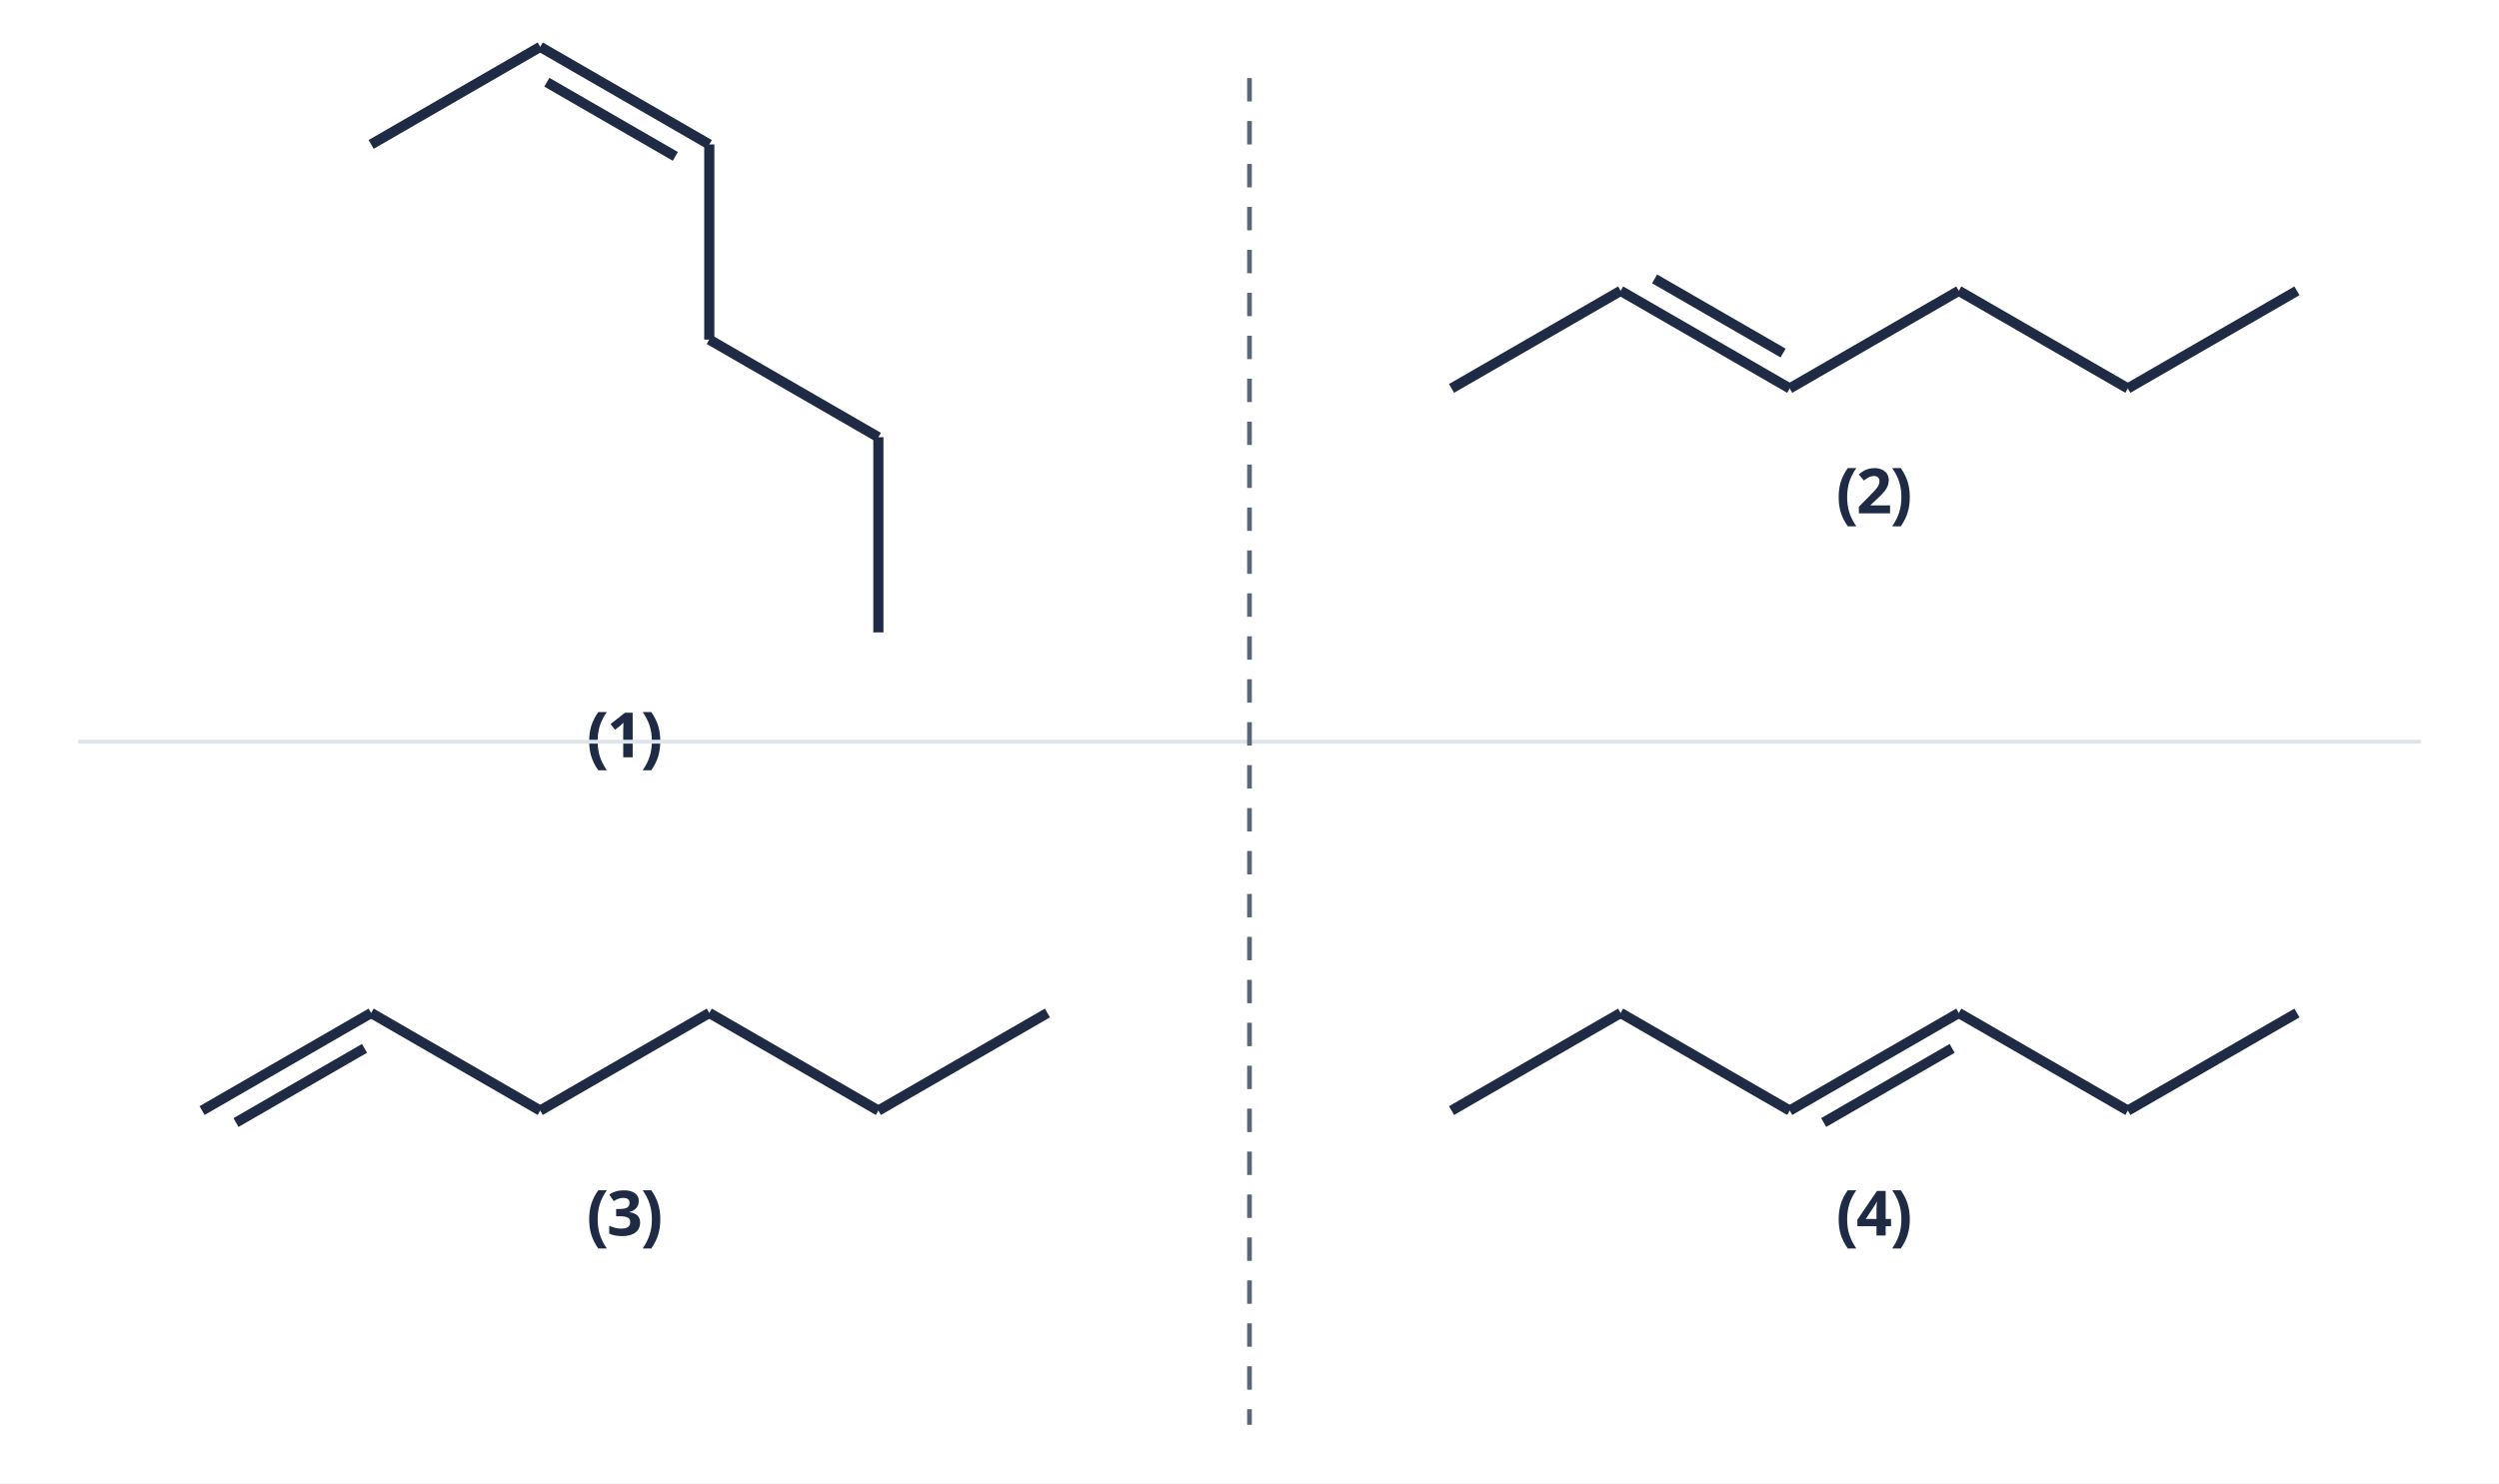
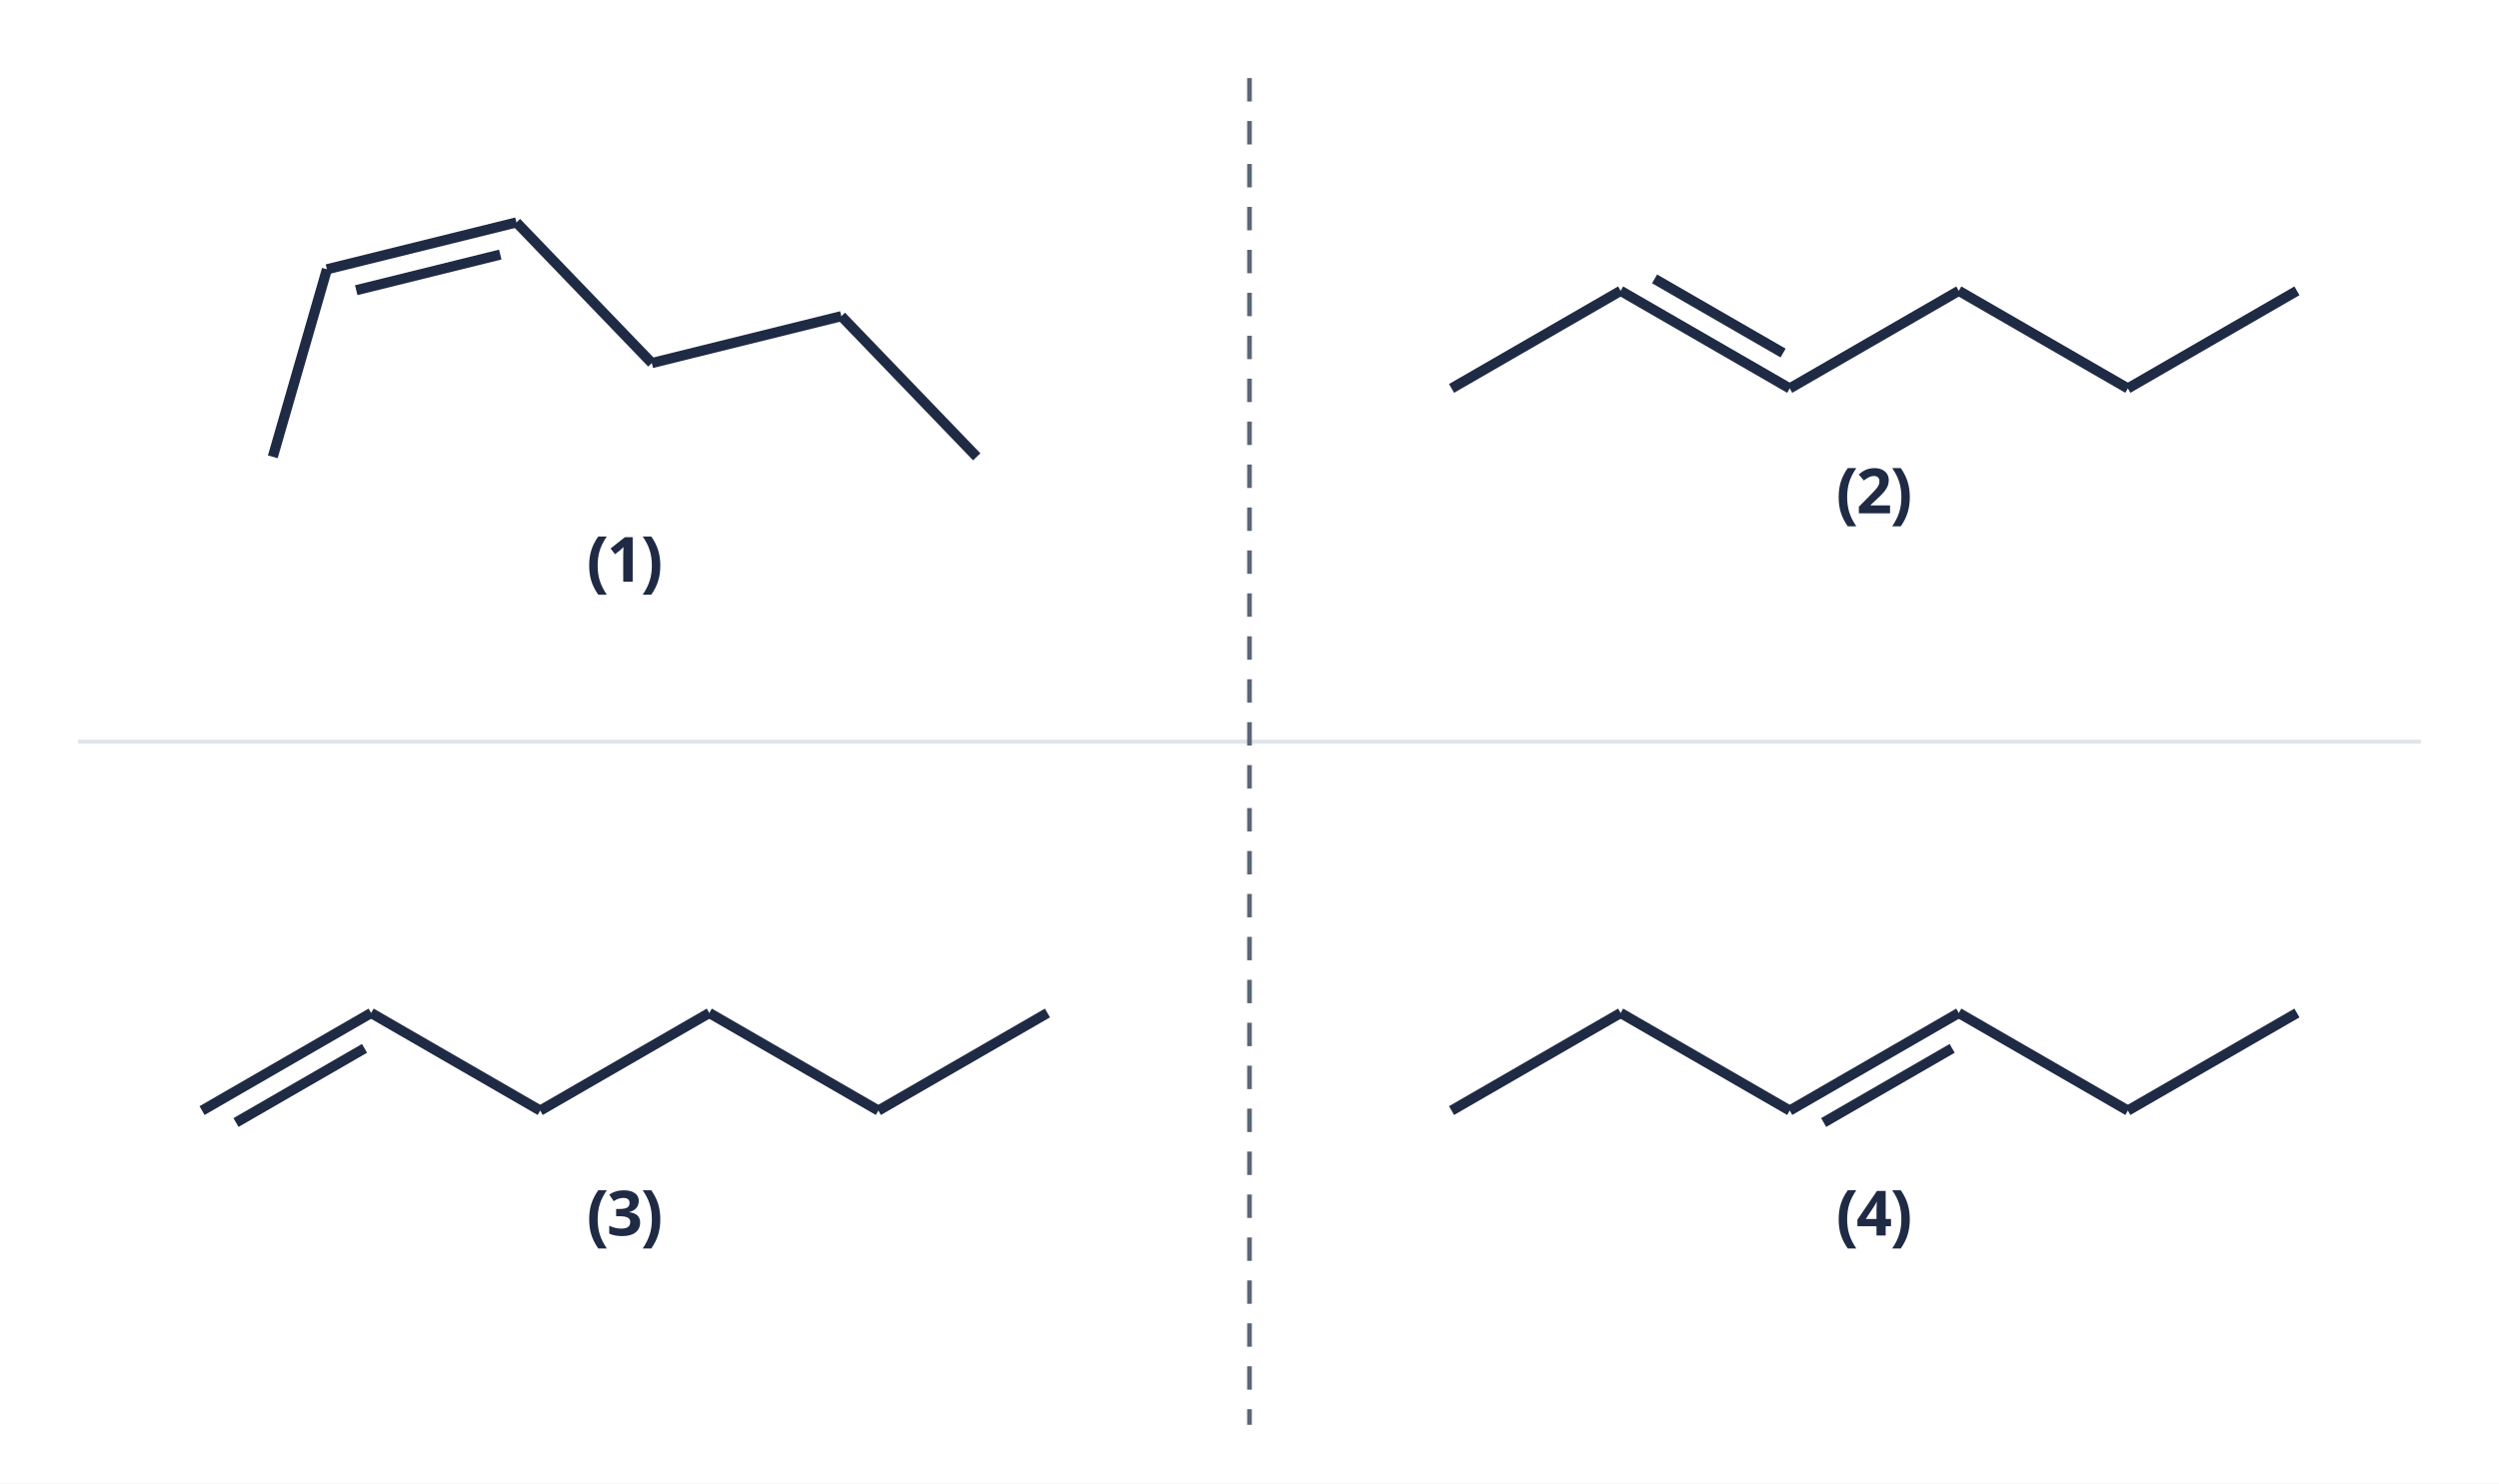
<svg xmlns="http://www.w3.org/2000/svg" viewBox="0 0 640 380" width="640" height="380">
  <rect width="640" height="380" fill="#fff" />
-   <line x1="95.048" y1="37.0" x2="138.349" y2="12" stroke="#1f2a44" stroke-width="2.6" />
-   <line x1="138.349" y1="12" x2="181.651" y2="37.0" stroke="#1f2a44" stroke-width="2.6" />
-   <line x1="140.046" y1="21.062" x2="172.954" y2="40.062" stroke="#1f2a44" stroke-width="2.6" />
-   <line x1="181.651" y1="37.0" x2="181.651" y2="87.0" stroke="#1f2a44" stroke-width="2.6" />
-   <line x1="181.651" y1="87.0" x2="224.952" y2="112.0" stroke="#1f2a44" stroke-width="2.6" />
-   <line x1="224.952" y1="112.0" x2="224.952" y2="162.0" stroke="#1f2a44" stroke-width="2.6" />
-   <text x="160" y="194.0" text-anchor="middle" font-size="16" fill="#1f2a44" font-weight="bold" font-family="'IBM Plex Sans Arabic','Noto Naskh Arabic',Tahoma,Arial,sans-serif">(1)</text>
+   <line x1="69.861" y1="117.024" x2="83.729" y2="68.986" stroke="#1f2a44" stroke-width="2.6" />
+   <line x1="83.729" y1="68.986" x2="132.265" y2="56.976" stroke="#1f2a44" stroke-width="2.6" />
+   <line x1="91.234" y1="74.34" x2="128.122" y2="65.212" stroke="#1f2a44" stroke-width="2.6" />
+   <line x1="132.265" y1="56.976" x2="166.934" y2="93.005" stroke="#1f2a44" stroke-width="2.6" />
+   <line x1="166.934" y1="93.005" x2="215.47" y2="80.995" stroke="#1f2a44" stroke-width="2.6" />
+   <line x1="215.47" y1="80.995" x2="250.139" y2="117.024" stroke="#1f2a44" stroke-width="2.6" />
+   <text x="160" y="149.024" text-anchor="middle" font-size="16" fill="#1f2a44" font-weight="bold" font-family="'IBM Plex Sans Arabic','Noto Naskh Arabic',Tahoma,Arial,sans-serif">(1)</text>
  <line x1="371.747" y1="99.5" x2="415.048" y2="74.5" stroke="#1f2a44" stroke-width="2.6" />
  <line x1="415.048" y1="74.5" x2="458.349" y2="99.5" stroke="#1f2a44" stroke-width="2.6" />
  <line x1="423.744" y1="71.438" x2="456.653" y2="90.438" stroke="#1f2a44" stroke-width="2.6" />
  <line x1="458.349" y1="99.5" x2="501.651" y2="74.5" stroke="#1f2a44" stroke-width="2.6" />
  <line x1="501.651" y1="74.5" x2="544.952" y2="99.5" stroke="#1f2a44" stroke-width="2.6" />
  <line x1="544.952" y1="99.5" x2="588.253" y2="74.5" stroke="#1f2a44" stroke-width="2.6" />
  <text x="480" y="131.5" text-anchor="middle" font-size="16" fill="#1f2a44" font-weight="bold" font-family="'IBM Plex Sans Arabic','Noto Naskh Arabic',Tahoma,Arial,sans-serif">(2)</text>
  <line x1="51.747" y1="284.5" x2="95.048" y2="259.5" stroke="#1f2a44" stroke-width="2.6" />
  <line x1="60.443" y1="287.562" x2="93.352" y2="268.562" stroke="#1f2a44" stroke-width="2.6" />
  <line x1="95.048" y1="259.5" x2="138.349" y2="284.5" stroke="#1f2a44" stroke-width="2.6" />
  <line x1="138.349" y1="284.5" x2="181.651" y2="259.5" stroke="#1f2a44" stroke-width="2.6" />
  <line x1="181.651" y1="259.5" x2="224.952" y2="284.5" stroke="#1f2a44" stroke-width="2.6" />
  <line x1="224.952" y1="284.5" x2="268.253" y2="259.5" stroke="#1f2a44" stroke-width="2.6" />
  <text x="160" y="316.5" text-anchor="middle" font-size="16" fill="#1f2a44" font-weight="bold" font-family="'IBM Plex Sans Arabic','Noto Naskh Arabic',Tahoma,Arial,sans-serif">(3)</text>
  <line x1="371.747" y1="284.5" x2="415.048" y2="259.5" stroke="#1f2a44" stroke-width="2.6" />
  <line x1="415.048" y1="259.5" x2="458.349" y2="284.5" stroke="#1f2a44" stroke-width="2.6" />
  <line x1="458.349" y1="284.5" x2="501.651" y2="259.5" stroke="#1f2a44" stroke-width="2.6" />
  <line x1="467.046" y1="287.562" x2="499.954" y2="268.562" stroke="#1f2a44" stroke-width="2.6" />
  <line x1="501.651" y1="259.5" x2="544.952" y2="284.5" stroke="#1f2a44" stroke-width="2.6" />
  <line x1="544.952" y1="284.5" x2="588.253" y2="259.5" stroke="#1f2a44" stroke-width="2.6" />
  <text x="480" y="316.5" text-anchor="middle" font-size="16" fill="#1f2a44" font-weight="bold" font-family="'IBM Plex Sans Arabic','Noto Naskh Arabic',Tahoma,Arial,sans-serif">(4)</text>
  <line x1="20" y1="190" x2="620" y2="190" stroke="#dfe3ea" stroke-width="1" />
  <line x1="320" y1="20" x2="320" y2="365" stroke="#5b6676" stroke-width="1.2" stroke-dasharray="6 5" />
</svg>
